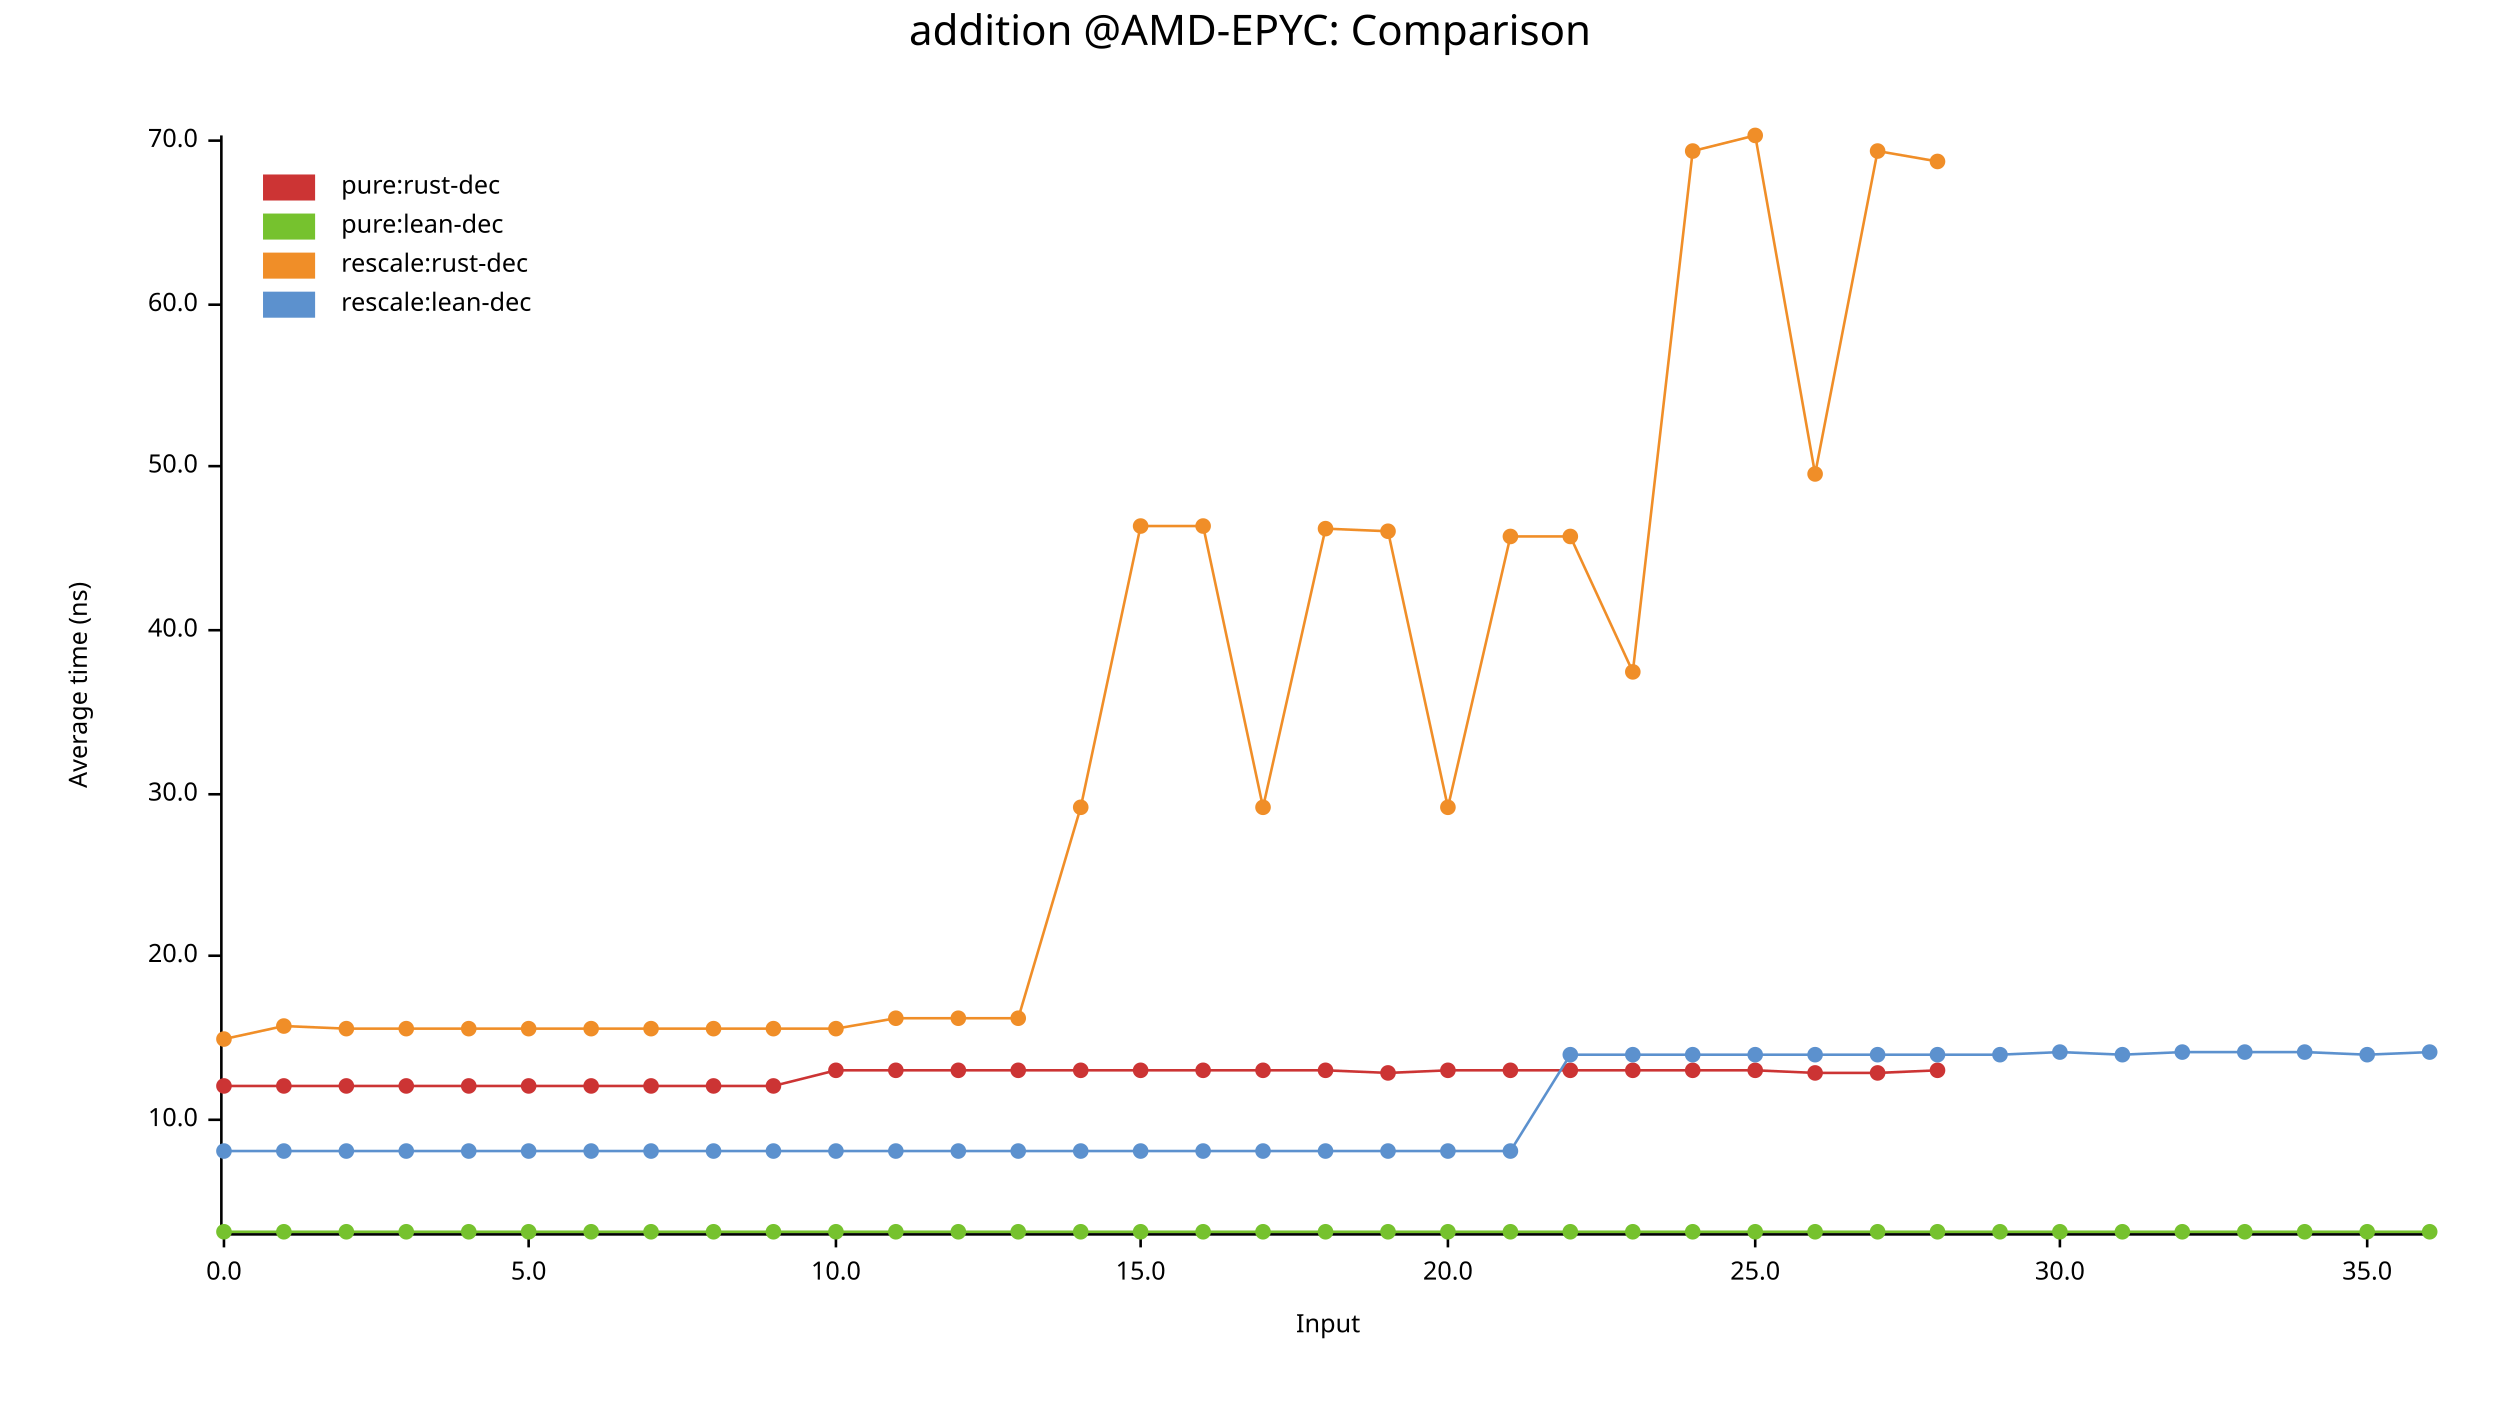
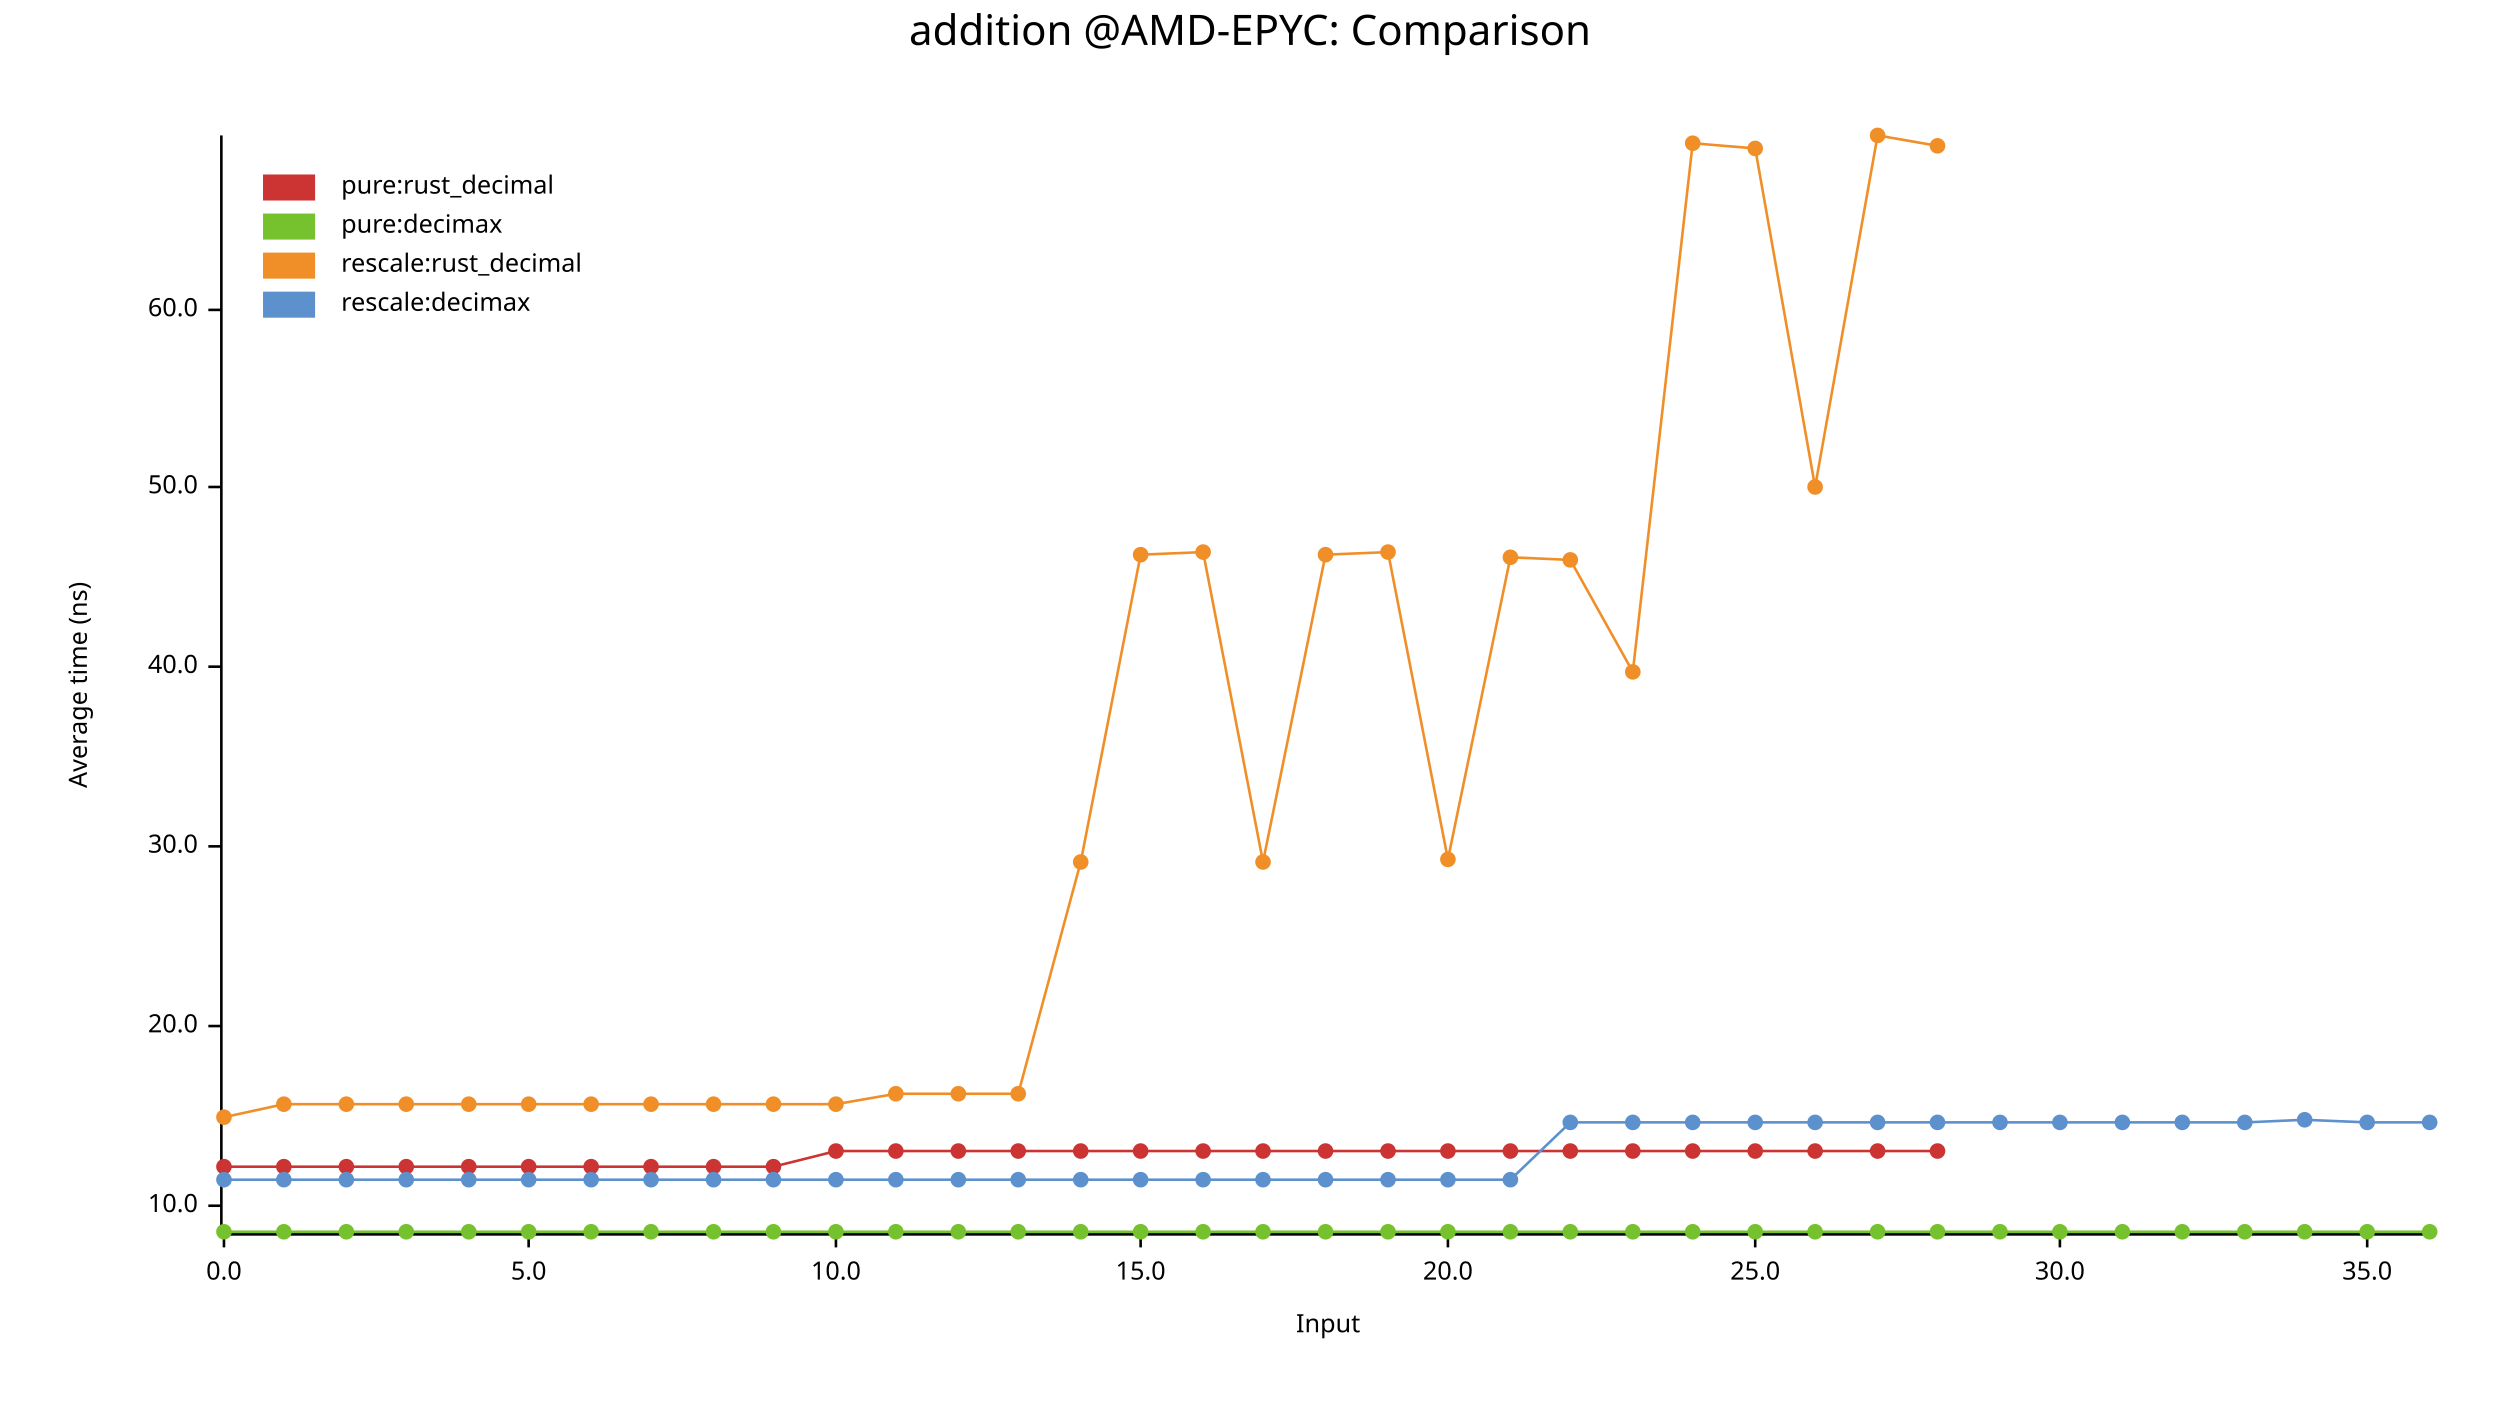
<svg xmlns="http://www.w3.org/2000/svg" width="960" height="540" viewBox="0 0 960 540">
  <text x="480" y="5" dy="0.76em" text-anchor="middle" font-family="sans-serif" font-size="16.129" opacity="1" fill="#000000">
addition @AMD-EPYC: Comparison
</text>
  <text x="26" y="263" dy="0.76em" text-anchor="middle" font-family="sans-serif" font-size="9.677" opacity="1" fill="#000000" transform="rotate(270, 26, 263)">
Average time (ns)
</text>
  <text x="510" y="514" dy="-0.5ex" text-anchor="middle" font-family="sans-serif" font-size="9.677" opacity="1" fill="#000000">
Input
</text>
  <polyline fill="none" opacity="1" stroke="#000000" stroke-width="1" points="85,52 85,473 " />
-   <text x="76" y="430" dy="0.5ex" text-anchor="end" font-family="sans-serif" font-size="9.677" opacity="1" fill="#000000">
+   <text x="76" y="463" dy="0.5ex" text-anchor="end" font-family="sans-serif" font-size="9.677" opacity="1" fill="#000000">
10.0
</text>
-   <polyline fill="none" opacity="1" stroke="#000000" stroke-width="1" points="80,430 85,430 " />
-   <text x="76" y="367" dy="0.5ex" text-anchor="end" font-family="sans-serif" font-size="9.677" opacity="1" fill="#000000">
+   <polyline fill="none" opacity="1" stroke="#000000" stroke-width="1" points="80,463 85,463 " />
+   <text x="76" y="394" dy="0.5ex" text-anchor="end" font-family="sans-serif" font-size="9.677" opacity="1" fill="#000000">
20.0
</text>
-   <polyline fill="none" opacity="1" stroke="#000000" stroke-width="1" points="80,367 85,367 " />
-   <text x="76" y="305" dy="0.5ex" text-anchor="end" font-family="sans-serif" font-size="9.677" opacity="1" fill="#000000">
+   <polyline fill="none" opacity="1" stroke="#000000" stroke-width="1" points="80,394 85,394 " />
+   <text x="76" y="325" dy="0.5ex" text-anchor="end" font-family="sans-serif" font-size="9.677" opacity="1" fill="#000000">
30.0
</text>
-   <polyline fill="none" opacity="1" stroke="#000000" stroke-width="1" points="80,305 85,305 " />
-   <text x="76" y="242" dy="0.5ex" text-anchor="end" font-family="sans-serif" font-size="9.677" opacity="1" fill="#000000">
+   <polyline fill="none" opacity="1" stroke="#000000" stroke-width="1" points="80,325 85,325 " />
+   <text x="76" y="256" dy="0.5ex" text-anchor="end" font-family="sans-serif" font-size="9.677" opacity="1" fill="#000000">
40.0
</text>
-   <polyline fill="none" opacity="1" stroke="#000000" stroke-width="1" points="80,242 85,242 " />
-   <text x="76" y="179" dy="0.5ex" text-anchor="end" font-family="sans-serif" font-size="9.677" opacity="1" fill="#000000">
+   <polyline fill="none" opacity="1" stroke="#000000" stroke-width="1" points="80,256 85,256 " />
+   <text x="76" y="187" dy="0.5ex" text-anchor="end" font-family="sans-serif" font-size="9.677" opacity="1" fill="#000000">
50.0
</text>
-   <polyline fill="none" opacity="1" stroke="#000000" stroke-width="1" points="80,179 85,179 " />
-   <text x="76" y="117" dy="0.5ex" text-anchor="end" font-family="sans-serif" font-size="9.677" opacity="1" fill="#000000">
+   <polyline fill="none" opacity="1" stroke="#000000" stroke-width="1" points="80,187 85,187 " />
+   <text x="76" y="119" dy="0.5ex" text-anchor="end" font-family="sans-serif" font-size="9.677" opacity="1" fill="#000000">
60.0
</text>
-   <polyline fill="none" opacity="1" stroke="#000000" stroke-width="1" points="80,117 85,117 " />
-   <text x="76" y="54" dy="0.5ex" text-anchor="end" font-family="sans-serif" font-size="9.677" opacity="1" fill="#000000">
- 70.0
- </text>
-   <polyline fill="none" opacity="1" stroke="#000000" stroke-width="1" points="80,54 85,54 " />
+   <polyline fill="none" opacity="1" stroke="#000000" stroke-width="1" points="80,119 85,119 " />
  <polyline fill="none" opacity="1" stroke="#000000" stroke-width="1" points="86,474 933,474 " />
  <text x="86" y="484" dy="0.76em" text-anchor="middle" font-family="sans-serif" font-size="9.677" opacity="1" fill="#000000">
0.0
</text>
  <polyline fill="none" opacity="1" stroke="#000000" stroke-width="1" points="86,474 86,479 " />
  <text x="203" y="484" dy="0.76em" text-anchor="middle" font-family="sans-serif" font-size="9.677" opacity="1" fill="#000000">
5.0
</text>
  <polyline fill="none" opacity="1" stroke="#000000" stroke-width="1" points="203,474 203,479 " />
  <text x="321" y="484" dy="0.76em" text-anchor="middle" font-family="sans-serif" font-size="9.677" opacity="1" fill="#000000">
10.0
</text>
  <polyline fill="none" opacity="1" stroke="#000000" stroke-width="1" points="321,474 321,479 " />
  <text x="438" y="484" dy="0.76em" text-anchor="middle" font-family="sans-serif" font-size="9.677" opacity="1" fill="#000000">
15.0
</text>
  <polyline fill="none" opacity="1" stroke="#000000" stroke-width="1" points="438,474 438,479 " />
  <text x="556" y="484" dy="0.76em" text-anchor="middle" font-family="sans-serif" font-size="9.677" opacity="1" fill="#000000">
20.0
</text>
  <polyline fill="none" opacity="1" stroke="#000000" stroke-width="1" points="556,474 556,479 " />
  <text x="674" y="484" dy="0.76em" text-anchor="middle" font-family="sans-serif" font-size="9.677" opacity="1" fill="#000000">
25.0
</text>
  <polyline fill="none" opacity="1" stroke="#000000" stroke-width="1" points="674,474 674,479 " />
  <text x="791" y="484" dy="0.76em" text-anchor="middle" font-family="sans-serif" font-size="9.677" opacity="1" fill="#000000">
30.0
</text>
  <polyline fill="none" opacity="1" stroke="#000000" stroke-width="1" points="791,474 791,479 " />
  <text x="909" y="484" dy="0.76em" text-anchor="middle" font-family="sans-serif" font-size="9.677" opacity="1" fill="#000000">
35.0
</text>
  <polyline fill="none" opacity="1" stroke="#000000" stroke-width="1" points="909,474 909,479 " />
-   <circle cx="86" cy="417" r="3" opacity="1" fill="#CC3434" stroke="none" stroke-width="1" />
-   <circle cx="109" cy="417" r="3" opacity="1" fill="#CC3434" stroke="none" stroke-width="1" />
-   <circle cx="133" cy="417" r="3" opacity="1" fill="#CC3434" stroke="none" stroke-width="1" />
-   <circle cx="156" cy="417" r="3" opacity="1" fill="#CC3434" stroke="none" stroke-width="1" />
-   <circle cx="180" cy="417" r="3" opacity="1" fill="#CC3434" stroke="none" stroke-width="1" />
-   <circle cx="203" cy="417" r="3" opacity="1" fill="#CC3434" stroke="none" stroke-width="1" />
-   <circle cx="227" cy="417" r="3" opacity="1" fill="#CC3434" stroke="none" stroke-width="1" />
-   <circle cx="250" cy="417" r="3" opacity="1" fill="#CC3434" stroke="none" stroke-width="1" />
-   <circle cx="274" cy="417" r="3" opacity="1" fill="#CC3434" stroke="none" stroke-width="1" />
-   <circle cx="297" cy="417" r="3" opacity="1" fill="#CC3434" stroke="none" stroke-width="1" />
-   <circle cx="321" cy="411" r="3" opacity="1" fill="#CC3434" stroke="none" stroke-width="1" />
-   <circle cx="344" cy="411" r="3" opacity="1" fill="#CC3434" stroke="none" stroke-width="1" />
-   <circle cx="368" cy="411" r="3" opacity="1" fill="#CC3434" stroke="none" stroke-width="1" />
-   <circle cx="391" cy="411" r="3" opacity="1" fill="#CC3434" stroke="none" stroke-width="1" />
-   <circle cx="415" cy="411" r="3" opacity="1" fill="#CC3434" stroke="none" stroke-width="1" />
-   <circle cx="438" cy="411" r="3" opacity="1" fill="#CC3434" stroke="none" stroke-width="1" />
-   <circle cx="462" cy="411" r="3" opacity="1" fill="#CC3434" stroke="none" stroke-width="1" />
-   <circle cx="485" cy="411" r="3" opacity="1" fill="#CC3434" stroke="none" stroke-width="1" />
-   <circle cx="509" cy="411" r="3" opacity="1" fill="#CC3434" stroke="none" stroke-width="1" />
-   <circle cx="533" cy="412" r="3" opacity="1" fill="#CC3434" stroke="none" stroke-width="1" />
-   <circle cx="556" cy="411" r="3" opacity="1" fill="#CC3434" stroke="none" stroke-width="1" />
-   <circle cx="580" cy="411" r="3" opacity="1" fill="#CC3434" stroke="none" stroke-width="1" />
-   <circle cx="603" cy="411" r="3" opacity="1" fill="#CC3434" stroke="none" stroke-width="1" />
-   <circle cx="627" cy="411" r="3" opacity="1" fill="#CC3434" stroke="none" stroke-width="1" />
-   <circle cx="650" cy="411" r="3" opacity="1" fill="#CC3434" stroke="none" stroke-width="1" />
-   <circle cx="674" cy="411" r="3" opacity="1" fill="#CC3434" stroke="none" stroke-width="1" />
-   <circle cx="697" cy="412" r="3" opacity="1" fill="#CC3434" stroke="none" stroke-width="1" />
-   <circle cx="721" cy="412" r="3" opacity="1" fill="#CC3434" stroke="none" stroke-width="1" />
-   <circle cx="744" cy="411" r="3" opacity="1" fill="#CC3434" stroke="none" stroke-width="1" />
-   <polyline fill="none" opacity="1" stroke="#CC3434" stroke-width="1" points="86,417 109,417 133,417 156,417 180,417 203,417 227,417 250,417 274,417 297,417 321,411 344,411 368,411 391,411 415,411 438,411 462,411 485,411 509,411 533,412 556,411 580,411 603,411 627,411 650,411 674,411 697,412 721,412 744,411 " />
+   <circle cx="86" cy="448" r="3" opacity="1" fill="#CC3434" stroke="none" stroke-width="1" />
+   <circle cx="109" cy="448" r="3" opacity="1" fill="#CC3434" stroke="none" stroke-width="1" />
+   <circle cx="133" cy="448" r="3" opacity="1" fill="#CC3434" stroke="none" stroke-width="1" />
+   <circle cx="156" cy="448" r="3" opacity="1" fill="#CC3434" stroke="none" stroke-width="1" />
+   <circle cx="180" cy="448" r="3" opacity="1" fill="#CC3434" stroke="none" stroke-width="1" />
+   <circle cx="203" cy="448" r="3" opacity="1" fill="#CC3434" stroke="none" stroke-width="1" />
+   <circle cx="227" cy="448" r="3" opacity="1" fill="#CC3434" stroke="none" stroke-width="1" />
+   <circle cx="250" cy="448" r="3" opacity="1" fill="#CC3434" stroke="none" stroke-width="1" />
+   <circle cx="274" cy="448" r="3" opacity="1" fill="#CC3434" stroke="none" stroke-width="1" />
+   <circle cx="297" cy="448" r="3" opacity="1" fill="#CC3434" stroke="none" stroke-width="1" />
+   <circle cx="321" cy="442" r="3" opacity="1" fill="#CC3434" stroke="none" stroke-width="1" />
+   <circle cx="344" cy="442" r="3" opacity="1" fill="#CC3434" stroke="none" stroke-width="1" />
+   <circle cx="368" cy="442" r="3" opacity="1" fill="#CC3434" stroke="none" stroke-width="1" />
+   <circle cx="391" cy="442" r="3" opacity="1" fill="#CC3434" stroke="none" stroke-width="1" />
+   <circle cx="415" cy="442" r="3" opacity="1" fill="#CC3434" stroke="none" stroke-width="1" />
+   <circle cx="438" cy="442" r="3" opacity="1" fill="#CC3434" stroke="none" stroke-width="1" />
+   <circle cx="462" cy="442" r="3" opacity="1" fill="#CC3434" stroke="none" stroke-width="1" />
+   <circle cx="485" cy="442" r="3" opacity="1" fill="#CC3434" stroke="none" stroke-width="1" />
+   <circle cx="509" cy="442" r="3" opacity="1" fill="#CC3434" stroke="none" stroke-width="1" />
+   <circle cx="533" cy="442" r="3" opacity="1" fill="#CC3434" stroke="none" stroke-width="1" />
+   <circle cx="556" cy="442" r="3" opacity="1" fill="#CC3434" stroke="none" stroke-width="1" />
+   <circle cx="580" cy="442" r="3" opacity="1" fill="#CC3434" stroke="none" stroke-width="1" />
+   <circle cx="603" cy="442" r="3" opacity="1" fill="#CC3434" stroke="none" stroke-width="1" />
+   <circle cx="627" cy="442" r="3" opacity="1" fill="#CC3434" stroke="none" stroke-width="1" />
+   <circle cx="650" cy="442" r="3" opacity="1" fill="#CC3434" stroke="none" stroke-width="1" />
+   <circle cx="674" cy="442" r="3" opacity="1" fill="#CC3434" stroke="none" stroke-width="1" />
+   <circle cx="697" cy="442" r="3" opacity="1" fill="#CC3434" stroke="none" stroke-width="1" />
+   <circle cx="721" cy="442" r="3" opacity="1" fill="#CC3434" stroke="none" stroke-width="1" />
+   <circle cx="744" cy="442" r="3" opacity="1" fill="#CC3434" stroke="none" stroke-width="1" />
+   <polyline fill="none" opacity="1" stroke="#CC3434" stroke-width="1" points="86,448 109,448 133,448 156,448 180,448 203,448 227,448 250,448 274,448 297,448 321,442 344,442 368,442 391,442 415,442 438,442 462,442 485,442 509,442 533,442 556,442 580,442 603,442 627,442 650,442 674,442 697,442 721,442 744,442 " />
  <circle cx="86" cy="473" r="3" opacity="1" fill="#76C22E" stroke="none" stroke-width="1" />
  <circle cx="109" cy="473" r="3" opacity="1" fill="#76C22E" stroke="none" stroke-width="1" />
  <circle cx="133" cy="473" r="3" opacity="1" fill="#76C22E" stroke="none" stroke-width="1" />
  <circle cx="156" cy="473" r="3" opacity="1" fill="#76C22E" stroke="none" stroke-width="1" />
  <circle cx="180" cy="473" r="3" opacity="1" fill="#76C22E" stroke="none" stroke-width="1" />
  <circle cx="203" cy="473" r="3" opacity="1" fill="#76C22E" stroke="none" stroke-width="1" />
  <circle cx="227" cy="473" r="3" opacity="1" fill="#76C22E" stroke="none" stroke-width="1" />
  <circle cx="250" cy="473" r="3" opacity="1" fill="#76C22E" stroke="none" stroke-width="1" />
  <circle cx="274" cy="473" r="3" opacity="1" fill="#76C22E" stroke="none" stroke-width="1" />
  <circle cx="297" cy="473" r="3" opacity="1" fill="#76C22E" stroke="none" stroke-width="1" />
  <circle cx="321" cy="473" r="3" opacity="1" fill="#76C22E" stroke="none" stroke-width="1" />
  <circle cx="344" cy="473" r="3" opacity="1" fill="#76C22E" stroke="none" stroke-width="1" />
  <circle cx="368" cy="473" r="3" opacity="1" fill="#76C22E" stroke="none" stroke-width="1" />
  <circle cx="391" cy="473" r="3" opacity="1" fill="#76C22E" stroke="none" stroke-width="1" />
  <circle cx="415" cy="473" r="3" opacity="1" fill="#76C22E" stroke="none" stroke-width="1" />
  <circle cx="438" cy="473" r="3" opacity="1" fill="#76C22E" stroke="none" stroke-width="1" />
  <circle cx="462" cy="473" r="3" opacity="1" fill="#76C22E" stroke="none" stroke-width="1" />
  <circle cx="485" cy="473" r="3" opacity="1" fill="#76C22E" stroke="none" stroke-width="1" />
  <circle cx="509" cy="473" r="3" opacity="1" fill="#76C22E" stroke="none" stroke-width="1" />
  <circle cx="533" cy="473" r="3" opacity="1" fill="#76C22E" stroke="none" stroke-width="1" />
  <circle cx="556" cy="473" r="3" opacity="1" fill="#76C22E" stroke="none" stroke-width="1" />
  <circle cx="580" cy="473" r="3" opacity="1" fill="#76C22E" stroke="none" stroke-width="1" />
  <circle cx="603" cy="473" r="3" opacity="1" fill="#76C22E" stroke="none" stroke-width="1" />
  <circle cx="627" cy="473" r="3" opacity="1" fill="#76C22E" stroke="none" stroke-width="1" />
  <circle cx="650" cy="473" r="3" opacity="1" fill="#76C22E" stroke="none" stroke-width="1" />
  <circle cx="674" cy="473" r="3" opacity="1" fill="#76C22E" stroke="none" stroke-width="1" />
  <circle cx="697" cy="473" r="3" opacity="1" fill="#76C22E" stroke="none" stroke-width="1" />
  <circle cx="721" cy="473" r="3" opacity="1" fill="#76C22E" stroke="none" stroke-width="1" />
  <circle cx="744" cy="473" r="3" opacity="1" fill="#76C22E" stroke="none" stroke-width="1" />
  <circle cx="768" cy="473" r="3" opacity="1" fill="#76C22E" stroke="none" stroke-width="1" />
  <circle cx="791" cy="473" r="3" opacity="1" fill="#76C22E" stroke="none" stroke-width="1" />
  <circle cx="815" cy="473" r="3" opacity="1" fill="#76C22E" stroke="none" stroke-width="1" />
  <circle cx="838" cy="473" r="3" opacity="1" fill="#76C22E" stroke="none" stroke-width="1" />
  <circle cx="862" cy="473" r="3" opacity="1" fill="#76C22E" stroke="none" stroke-width="1" />
  <circle cx="885" cy="473" r="3" opacity="1" fill="#76C22E" stroke="none" stroke-width="1" />
  <circle cx="909" cy="473" r="3" opacity="1" fill="#76C22E" stroke="none" stroke-width="1" />
  <circle cx="933" cy="473" r="3" opacity="1" fill="#76C22E" stroke="none" stroke-width="1" />
  <polyline fill="none" opacity="1" stroke="#76C22E" stroke-width="1" points="86,473 109,473 133,473 156,473 180,473 203,473 227,473 250,473 274,473 297,473 321,473 344,473 368,473 391,473 415,473 438,473 462,473 485,473 509,473 533,473 556,473 580,473 603,473 627,473 650,473 674,473 697,473 721,473 744,473 768,473 791,473 815,473 838,473 862,473 885,473 909,473 933,473 " />
-   <circle cx="86" cy="399" r="3" opacity="1" fill="#F08E28" stroke="none" stroke-width="1" />
-   <circle cx="109" cy="394" r="3" opacity="1" fill="#F08E28" stroke="none" stroke-width="1" />
-   <circle cx="133" cy="395" r="3" opacity="1" fill="#F08E28" stroke="none" stroke-width="1" />
-   <circle cx="156" cy="395" r="3" opacity="1" fill="#F08E28" stroke="none" stroke-width="1" />
-   <circle cx="180" cy="395" r="3" opacity="1" fill="#F08E28" stroke="none" stroke-width="1" />
-   <circle cx="203" cy="395" r="3" opacity="1" fill="#F08E28" stroke="none" stroke-width="1" />
-   <circle cx="227" cy="395" r="3" opacity="1" fill="#F08E28" stroke="none" stroke-width="1" />
-   <circle cx="250" cy="395" r="3" opacity="1" fill="#F08E28" stroke="none" stroke-width="1" />
-   <circle cx="274" cy="395" r="3" opacity="1" fill="#F08E28" stroke="none" stroke-width="1" />
-   <circle cx="297" cy="395" r="3" opacity="1" fill="#F08E28" stroke="none" stroke-width="1" />
-   <circle cx="321" cy="395" r="3" opacity="1" fill="#F08E28" stroke="none" stroke-width="1" />
-   <circle cx="344" cy="391" r="3" opacity="1" fill="#F08E28" stroke="none" stroke-width="1" />
-   <circle cx="368" cy="391" r="3" opacity="1" fill="#F08E28" stroke="none" stroke-width="1" />
-   <circle cx="391" cy="391" r="3" opacity="1" fill="#F08E28" stroke="none" stroke-width="1" />
-   <circle cx="415" cy="310" r="3" opacity="1" fill="#F08E28" stroke="none" stroke-width="1" />
-   <circle cx="438" cy="202" r="3" opacity="1" fill="#F08E28" stroke="none" stroke-width="1" />
-   <circle cx="462" cy="202" r="3" opacity="1" fill="#F08E28" stroke="none" stroke-width="1" />
-   <circle cx="485" cy="310" r="3" opacity="1" fill="#F08E28" stroke="none" stroke-width="1" />
-   <circle cx="509" cy="203" r="3" opacity="1" fill="#F08E28" stroke="none" stroke-width="1" />
-   <circle cx="533" cy="204" r="3" opacity="1" fill="#F08E28" stroke="none" stroke-width="1" />
-   <circle cx="556" cy="310" r="3" opacity="1" fill="#F08E28" stroke="none" stroke-width="1" />
-   <circle cx="580" cy="206" r="3" opacity="1" fill="#F08E28" stroke="none" stroke-width="1" />
-   <circle cx="603" cy="206" r="3" opacity="1" fill="#F08E28" stroke="none" stroke-width="1" />
+   <circle cx="86" cy="429" r="3" opacity="1" fill="#F08E28" stroke="none" stroke-width="1" />
+   <circle cx="109" cy="424" r="3" opacity="1" fill="#F08E28" stroke="none" stroke-width="1" />
+   <circle cx="133" cy="424" r="3" opacity="1" fill="#F08E28" stroke="none" stroke-width="1" />
+   <circle cx="156" cy="424" r="3" opacity="1" fill="#F08E28" stroke="none" stroke-width="1" />
+   <circle cx="180" cy="424" r="3" opacity="1" fill="#F08E28" stroke="none" stroke-width="1" />
+   <circle cx="203" cy="424" r="3" opacity="1" fill="#F08E28" stroke="none" stroke-width="1" />
+   <circle cx="227" cy="424" r="3" opacity="1" fill="#F08E28" stroke="none" stroke-width="1" />
+   <circle cx="250" cy="424" r="3" opacity="1" fill="#F08E28" stroke="none" stroke-width="1" />
+   <circle cx="274" cy="424" r="3" opacity="1" fill="#F08E28" stroke="none" stroke-width="1" />
+   <circle cx="297" cy="424" r="3" opacity="1" fill="#F08E28" stroke="none" stroke-width="1" />
+   <circle cx="321" cy="424" r="3" opacity="1" fill="#F08E28" stroke="none" stroke-width="1" />
+   <circle cx="344" cy="420" r="3" opacity="1" fill="#F08E28" stroke="none" stroke-width="1" />
+   <circle cx="368" cy="420" r="3" opacity="1" fill="#F08E28" stroke="none" stroke-width="1" />
+   <circle cx="391" cy="420" r="3" opacity="1" fill="#F08E28" stroke="none" stroke-width="1" />
+   <circle cx="415" cy="331" r="3" opacity="1" fill="#F08E28" stroke="none" stroke-width="1" />
+   <circle cx="438" cy="213" r="3" opacity="1" fill="#F08E28" stroke="none" stroke-width="1" />
+   <circle cx="462" cy="212" r="3" opacity="1" fill="#F08E28" stroke="none" stroke-width="1" />
+   <circle cx="485" cy="331" r="3" opacity="1" fill="#F08E28" stroke="none" stroke-width="1" />
+   <circle cx="509" cy="213" r="3" opacity="1" fill="#F08E28" stroke="none" stroke-width="1" />
+   <circle cx="533" cy="212" r="3" opacity="1" fill="#F08E28" stroke="none" stroke-width="1" />
+   <circle cx="556" cy="330" r="3" opacity="1" fill="#F08E28" stroke="none" stroke-width="1" />
+   <circle cx="580" cy="214" r="3" opacity="1" fill="#F08E28" stroke="none" stroke-width="1" />
+   <circle cx="603" cy="215" r="3" opacity="1" fill="#F08E28" stroke="none" stroke-width="1" />
  <circle cx="627" cy="258" r="3" opacity="1" fill="#F08E28" stroke="none" stroke-width="1" />
-   <circle cx="650" cy="58" r="3" opacity="1" fill="#F08E28" stroke="none" stroke-width="1" />
-   <circle cx="674" cy="52" r="3" opacity="1" fill="#F08E28" stroke="none" stroke-width="1" />
-   <circle cx="697" cy="182" r="3" opacity="1" fill="#F08E28" stroke="none" stroke-width="1" />
-   <circle cx="721" cy="58" r="3" opacity="1" fill="#F08E28" stroke="none" stroke-width="1" />
-   <circle cx="744" cy="62" r="3" opacity="1" fill="#F08E28" stroke="none" stroke-width="1" />
-   <polyline fill="none" opacity="1" stroke="#F08E28" stroke-width="1" points="86,399 109,394 133,395 156,395 180,395 203,395 227,395 250,395 274,395 297,395 321,395 344,391 368,391 391,391 415,310 438,202 462,202 485,310 509,203 533,204 556,310 580,206 603,206 627,258 650,58 674,52 697,182 721,58 744,62 " />
-   <circle cx="86" cy="442" r="3" opacity="1" fill="#5C91CE" stroke="none" stroke-width="1" />
-   <circle cx="109" cy="442" r="3" opacity="1" fill="#5C91CE" stroke="none" stroke-width="1" />
-   <circle cx="133" cy="442" r="3" opacity="1" fill="#5C91CE" stroke="none" stroke-width="1" />
-   <circle cx="156" cy="442" r="3" opacity="1" fill="#5C91CE" stroke="none" stroke-width="1" />
-   <circle cx="180" cy="442" r="3" opacity="1" fill="#5C91CE" stroke="none" stroke-width="1" />
-   <circle cx="203" cy="442" r="3" opacity="1" fill="#5C91CE" stroke="none" stroke-width="1" />
-   <circle cx="227" cy="442" r="3" opacity="1" fill="#5C91CE" stroke="none" stroke-width="1" />
-   <circle cx="250" cy="442" r="3" opacity="1" fill="#5C91CE" stroke="none" stroke-width="1" />
-   <circle cx="274" cy="442" r="3" opacity="1" fill="#5C91CE" stroke="none" stroke-width="1" />
-   <circle cx="297" cy="442" r="3" opacity="1" fill="#5C91CE" stroke="none" stroke-width="1" />
-   <circle cx="321" cy="442" r="3" opacity="1" fill="#5C91CE" stroke="none" stroke-width="1" />
-   <circle cx="344" cy="442" r="3" opacity="1" fill="#5C91CE" stroke="none" stroke-width="1" />
-   <circle cx="368" cy="442" r="3" opacity="1" fill="#5C91CE" stroke="none" stroke-width="1" />
-   <circle cx="391" cy="442" r="3" opacity="1" fill="#5C91CE" stroke="none" stroke-width="1" />
-   <circle cx="415" cy="442" r="3" opacity="1" fill="#5C91CE" stroke="none" stroke-width="1" />
-   <circle cx="438" cy="442" r="3" opacity="1" fill="#5C91CE" stroke="none" stroke-width="1" />
-   <circle cx="462" cy="442" r="3" opacity="1" fill="#5C91CE" stroke="none" stroke-width="1" />
-   <circle cx="485" cy="442" r="3" opacity="1" fill="#5C91CE" stroke="none" stroke-width="1" />
-   <circle cx="509" cy="442" r="3" opacity="1" fill="#5C91CE" stroke="none" stroke-width="1" />
-   <circle cx="533" cy="442" r="3" opacity="1" fill="#5C91CE" stroke="none" stroke-width="1" />
-   <circle cx="556" cy="442" r="3" opacity="1" fill="#5C91CE" stroke="none" stroke-width="1" />
-   <circle cx="580" cy="442" r="3" opacity="1" fill="#5C91CE" stroke="none" stroke-width="1" />
-   <circle cx="603" cy="405" r="3" opacity="1" fill="#5C91CE" stroke="none" stroke-width="1" />
-   <circle cx="627" cy="405" r="3" opacity="1" fill="#5C91CE" stroke="none" stroke-width="1" />
-   <circle cx="650" cy="405" r="3" opacity="1" fill="#5C91CE" stroke="none" stroke-width="1" />
-   <circle cx="674" cy="405" r="3" opacity="1" fill="#5C91CE" stroke="none" stroke-width="1" />
-   <circle cx="697" cy="405" r="3" opacity="1" fill="#5C91CE" stroke="none" stroke-width="1" />
-   <circle cx="721" cy="405" r="3" opacity="1" fill="#5C91CE" stroke="none" stroke-width="1" />
-   <circle cx="744" cy="405" r="3" opacity="1" fill="#5C91CE" stroke="none" stroke-width="1" />
-   <circle cx="768" cy="405" r="3" opacity="1" fill="#5C91CE" stroke="none" stroke-width="1" />
-   <circle cx="791" cy="404" r="3" opacity="1" fill="#5C91CE" stroke="none" stroke-width="1" />
-   <circle cx="815" cy="405" r="3" opacity="1" fill="#5C91CE" stroke="none" stroke-width="1" />
-   <circle cx="838" cy="404" r="3" opacity="1" fill="#5C91CE" stroke="none" stroke-width="1" />
-   <circle cx="862" cy="404" r="3" opacity="1" fill="#5C91CE" stroke="none" stroke-width="1" />
-   <circle cx="885" cy="404" r="3" opacity="1" fill="#5C91CE" stroke="none" stroke-width="1" />
-   <circle cx="909" cy="405" r="3" opacity="1" fill="#5C91CE" stroke="none" stroke-width="1" />
-   <circle cx="933" cy="404" r="3" opacity="1" fill="#5C91CE" stroke="none" stroke-width="1" />
-   <polyline fill="none" opacity="1" stroke="#5C91CE" stroke-width="1" points="86,442 109,442 133,442 156,442 180,442 203,442 227,442 250,442 274,442 297,442 321,442 344,442 368,442 391,442 415,442 438,442 462,442 485,442 509,442 533,442 556,442 580,442 603,405 627,405 650,405 674,405 697,405 721,405 744,405 768,405 791,404 815,405 838,404 862,404 885,404 909,405 933,404 " />
+   <circle cx="650" cy="55" r="3" opacity="1" fill="#F08E28" stroke="none" stroke-width="1" />
+   <circle cx="674" cy="57" r="3" opacity="1" fill="#F08E28" stroke="none" stroke-width="1" />
+   <circle cx="697" cy="187" r="3" opacity="1" fill="#F08E28" stroke="none" stroke-width="1" />
+   <circle cx="721" cy="52" r="3" opacity="1" fill="#F08E28" stroke="none" stroke-width="1" />
+   <circle cx="744" cy="56" r="3" opacity="1" fill="#F08E28" stroke="none" stroke-width="1" />
+   <polyline fill="none" opacity="1" stroke="#F08E28" stroke-width="1" points="86,429 109,424 133,424 156,424 180,424 203,424 227,424 250,424 274,424 297,424 321,424 344,420 368,420 391,420 415,331 438,213 462,212 485,331 509,213 533,212 556,330 580,214 603,215 627,258 650,55 674,57 697,187 721,52 744,56 " />
+   <circle cx="86" cy="453" r="3" opacity="1" fill="#5C91CE" stroke="none" stroke-width="1" />
+   <circle cx="109" cy="453" r="3" opacity="1" fill="#5C91CE" stroke="none" stroke-width="1" />
+   <circle cx="133" cy="453" r="3" opacity="1" fill="#5C91CE" stroke="none" stroke-width="1" />
+   <circle cx="156" cy="453" r="3" opacity="1" fill="#5C91CE" stroke="none" stroke-width="1" />
+   <circle cx="180" cy="453" r="3" opacity="1" fill="#5C91CE" stroke="none" stroke-width="1" />
+   <circle cx="203" cy="453" r="3" opacity="1" fill="#5C91CE" stroke="none" stroke-width="1" />
+   <circle cx="227" cy="453" r="3" opacity="1" fill="#5C91CE" stroke="none" stroke-width="1" />
+   <circle cx="250" cy="453" r="3" opacity="1" fill="#5C91CE" stroke="none" stroke-width="1" />
+   <circle cx="274" cy="453" r="3" opacity="1" fill="#5C91CE" stroke="none" stroke-width="1" />
+   <circle cx="297" cy="453" r="3" opacity="1" fill="#5C91CE" stroke="none" stroke-width="1" />
+   <circle cx="321" cy="453" r="3" opacity="1" fill="#5C91CE" stroke="none" stroke-width="1" />
+   <circle cx="344" cy="453" r="3" opacity="1" fill="#5C91CE" stroke="none" stroke-width="1" />
+   <circle cx="368" cy="453" r="3" opacity="1" fill="#5C91CE" stroke="none" stroke-width="1" />
+   <circle cx="391" cy="453" r="3" opacity="1" fill="#5C91CE" stroke="none" stroke-width="1" />
+   <circle cx="415" cy="453" r="3" opacity="1" fill="#5C91CE" stroke="none" stroke-width="1" />
+   <circle cx="438" cy="453" r="3" opacity="1" fill="#5C91CE" stroke="none" stroke-width="1" />
+   <circle cx="462" cy="453" r="3" opacity="1" fill="#5C91CE" stroke="none" stroke-width="1" />
+   <circle cx="485" cy="453" r="3" opacity="1" fill="#5C91CE" stroke="none" stroke-width="1" />
+   <circle cx="509" cy="453" r="3" opacity="1" fill="#5C91CE" stroke="none" stroke-width="1" />
+   <circle cx="533" cy="453" r="3" opacity="1" fill="#5C91CE" stroke="none" stroke-width="1" />
+   <circle cx="556" cy="453" r="3" opacity="1" fill="#5C91CE" stroke="none" stroke-width="1" />
+   <circle cx="580" cy="453" r="3" opacity="1" fill="#5C91CE" stroke="none" stroke-width="1" />
+   <circle cx="603" cy="431" r="3" opacity="1" fill="#5C91CE" stroke="none" stroke-width="1" />
+   <circle cx="627" cy="431" r="3" opacity="1" fill="#5C91CE" stroke="none" stroke-width="1" />
+   <circle cx="650" cy="431" r="3" opacity="1" fill="#5C91CE" stroke="none" stroke-width="1" />
+   <circle cx="674" cy="431" r="3" opacity="1" fill="#5C91CE" stroke="none" stroke-width="1" />
+   <circle cx="697" cy="431" r="3" opacity="1" fill="#5C91CE" stroke="none" stroke-width="1" />
+   <circle cx="721" cy="431" r="3" opacity="1" fill="#5C91CE" stroke="none" stroke-width="1" />
+   <circle cx="744" cy="431" r="3" opacity="1" fill="#5C91CE" stroke="none" stroke-width="1" />
+   <circle cx="768" cy="431" r="3" opacity="1" fill="#5C91CE" stroke="none" stroke-width="1" />
+   <circle cx="791" cy="431" r="3" opacity="1" fill="#5C91CE" stroke="none" stroke-width="1" />
+   <circle cx="815" cy="431" r="3" opacity="1" fill="#5C91CE" stroke="none" stroke-width="1" />
+   <circle cx="838" cy="431" r="3" opacity="1" fill="#5C91CE" stroke="none" stroke-width="1" />
+   <circle cx="862" cy="431" r="3" opacity="1" fill="#5C91CE" stroke="none" stroke-width="1" />
+   <circle cx="885" cy="430" r="3" opacity="1" fill="#5C91CE" stroke="none" stroke-width="1" />
+   <circle cx="909" cy="431" r="3" opacity="1" fill="#5C91CE" stroke="none" stroke-width="1" />
+   <circle cx="933" cy="431" r="3" opacity="1" fill="#5C91CE" stroke="none" stroke-width="1" />
+   <polyline fill="none" opacity="1" stroke="#5C91CE" stroke-width="1" points="86,453 109,453 133,453 156,453 180,453 203,453 227,453 250,453 274,453 297,453 321,453 344,453 368,453 391,453 415,453 438,453 462,453 485,453 509,453 533,453 556,453 580,453 603,431 627,431 650,431 674,431 697,431 721,431 744,431 768,431 791,431 815,431 838,431 862,431 885,430 909,431 933,431 " />
  <text x="131" y="67" dy="0.76em" text-anchor="start" font-family="sans-serif" font-size="9.677" opacity="1" fill="#000000">
- pure:rust-dec
+ pure:rust_decimal
</text>
  <text x="131" y="82" dy="0.76em" text-anchor="start" font-family="sans-serif" font-size="9.677" opacity="1" fill="#000000">
- pure:lean-dec
+ pure:decimax
</text>
  <text x="131" y="97" dy="0.76em" text-anchor="start" font-family="sans-serif" font-size="9.677" opacity="1" fill="#000000">
- rescale:rust-dec
+ rescale:rust_decimal
</text>
  <text x="131" y="112" dy="0.76em" text-anchor="start" font-family="sans-serif" font-size="9.677" opacity="1" fill="#000000">
- rescale:lean-dec
+ rescale:decimax
</text>
  <rect x="101" y="67" width="20" height="10" opacity="1" fill="#CC3434" stroke="none" />
  <rect x="101" y="82" width="20" height="10" opacity="1" fill="#76C22E" stroke="none" />
  <rect x="101" y="97" width="20" height="10" opacity="1" fill="#F08E28" stroke="none" />
  <rect x="101" y="112" width="20" height="10" opacity="1" fill="#5C91CE" stroke="none" />
</svg>
